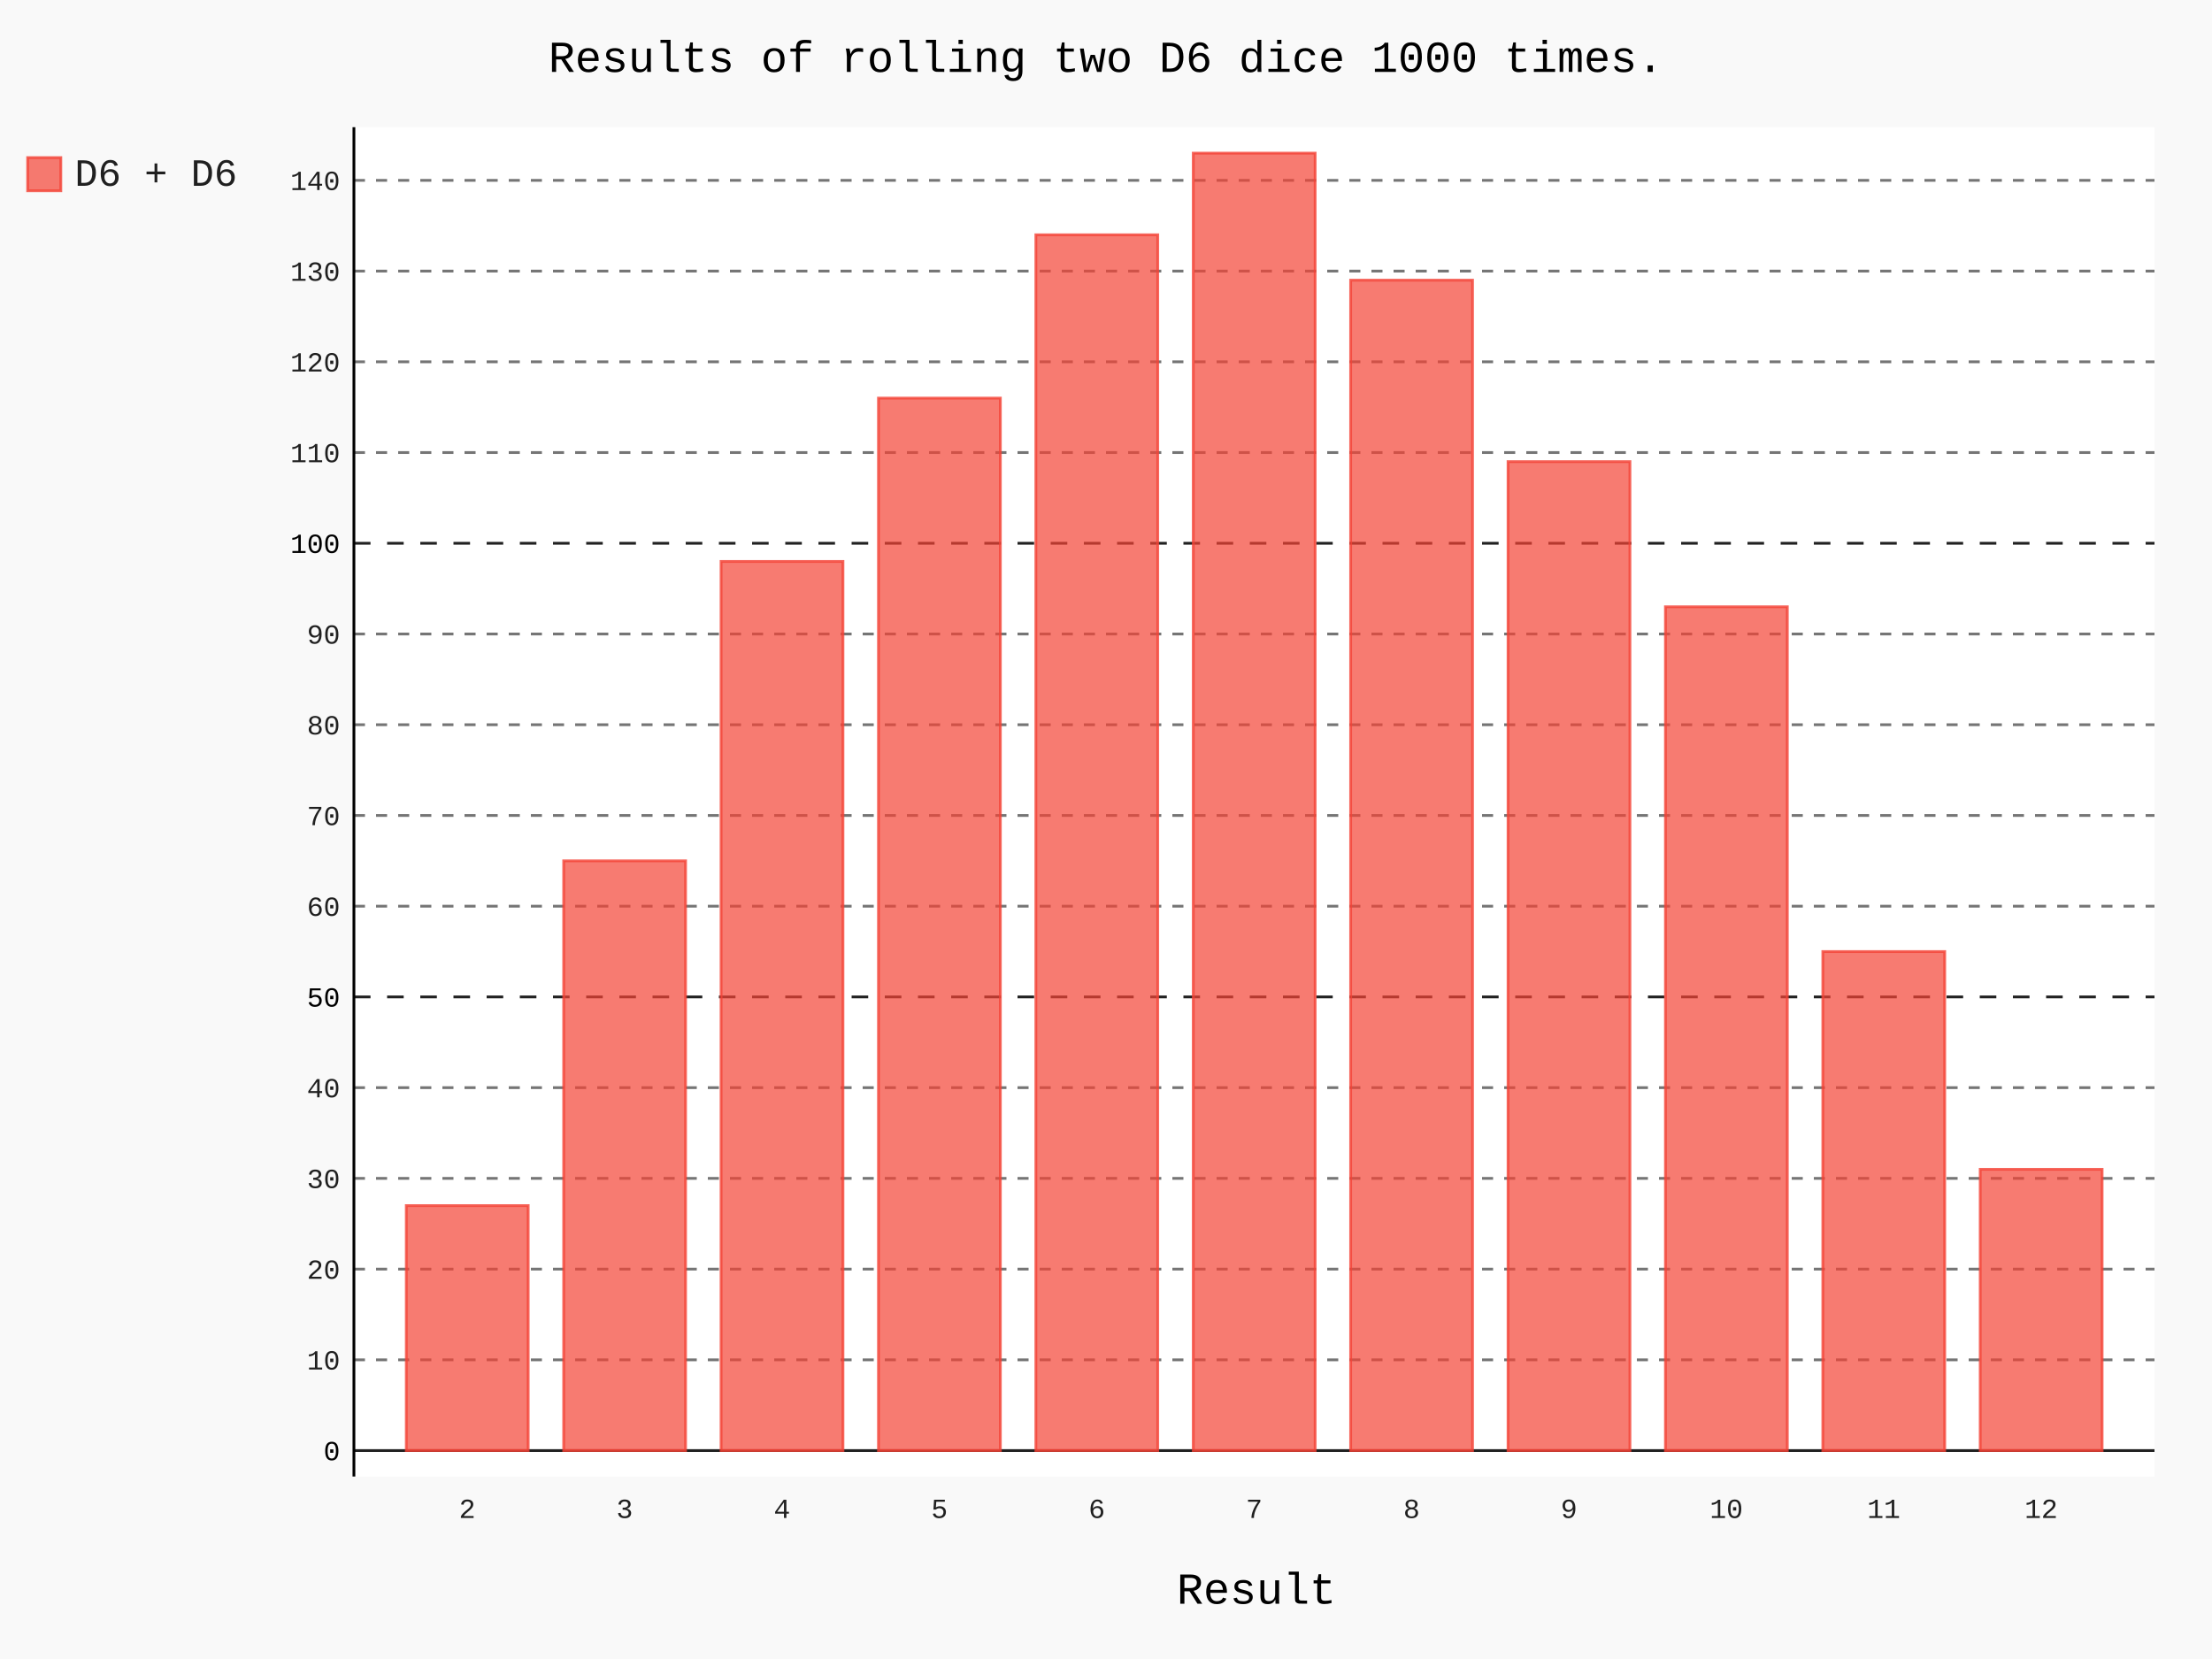
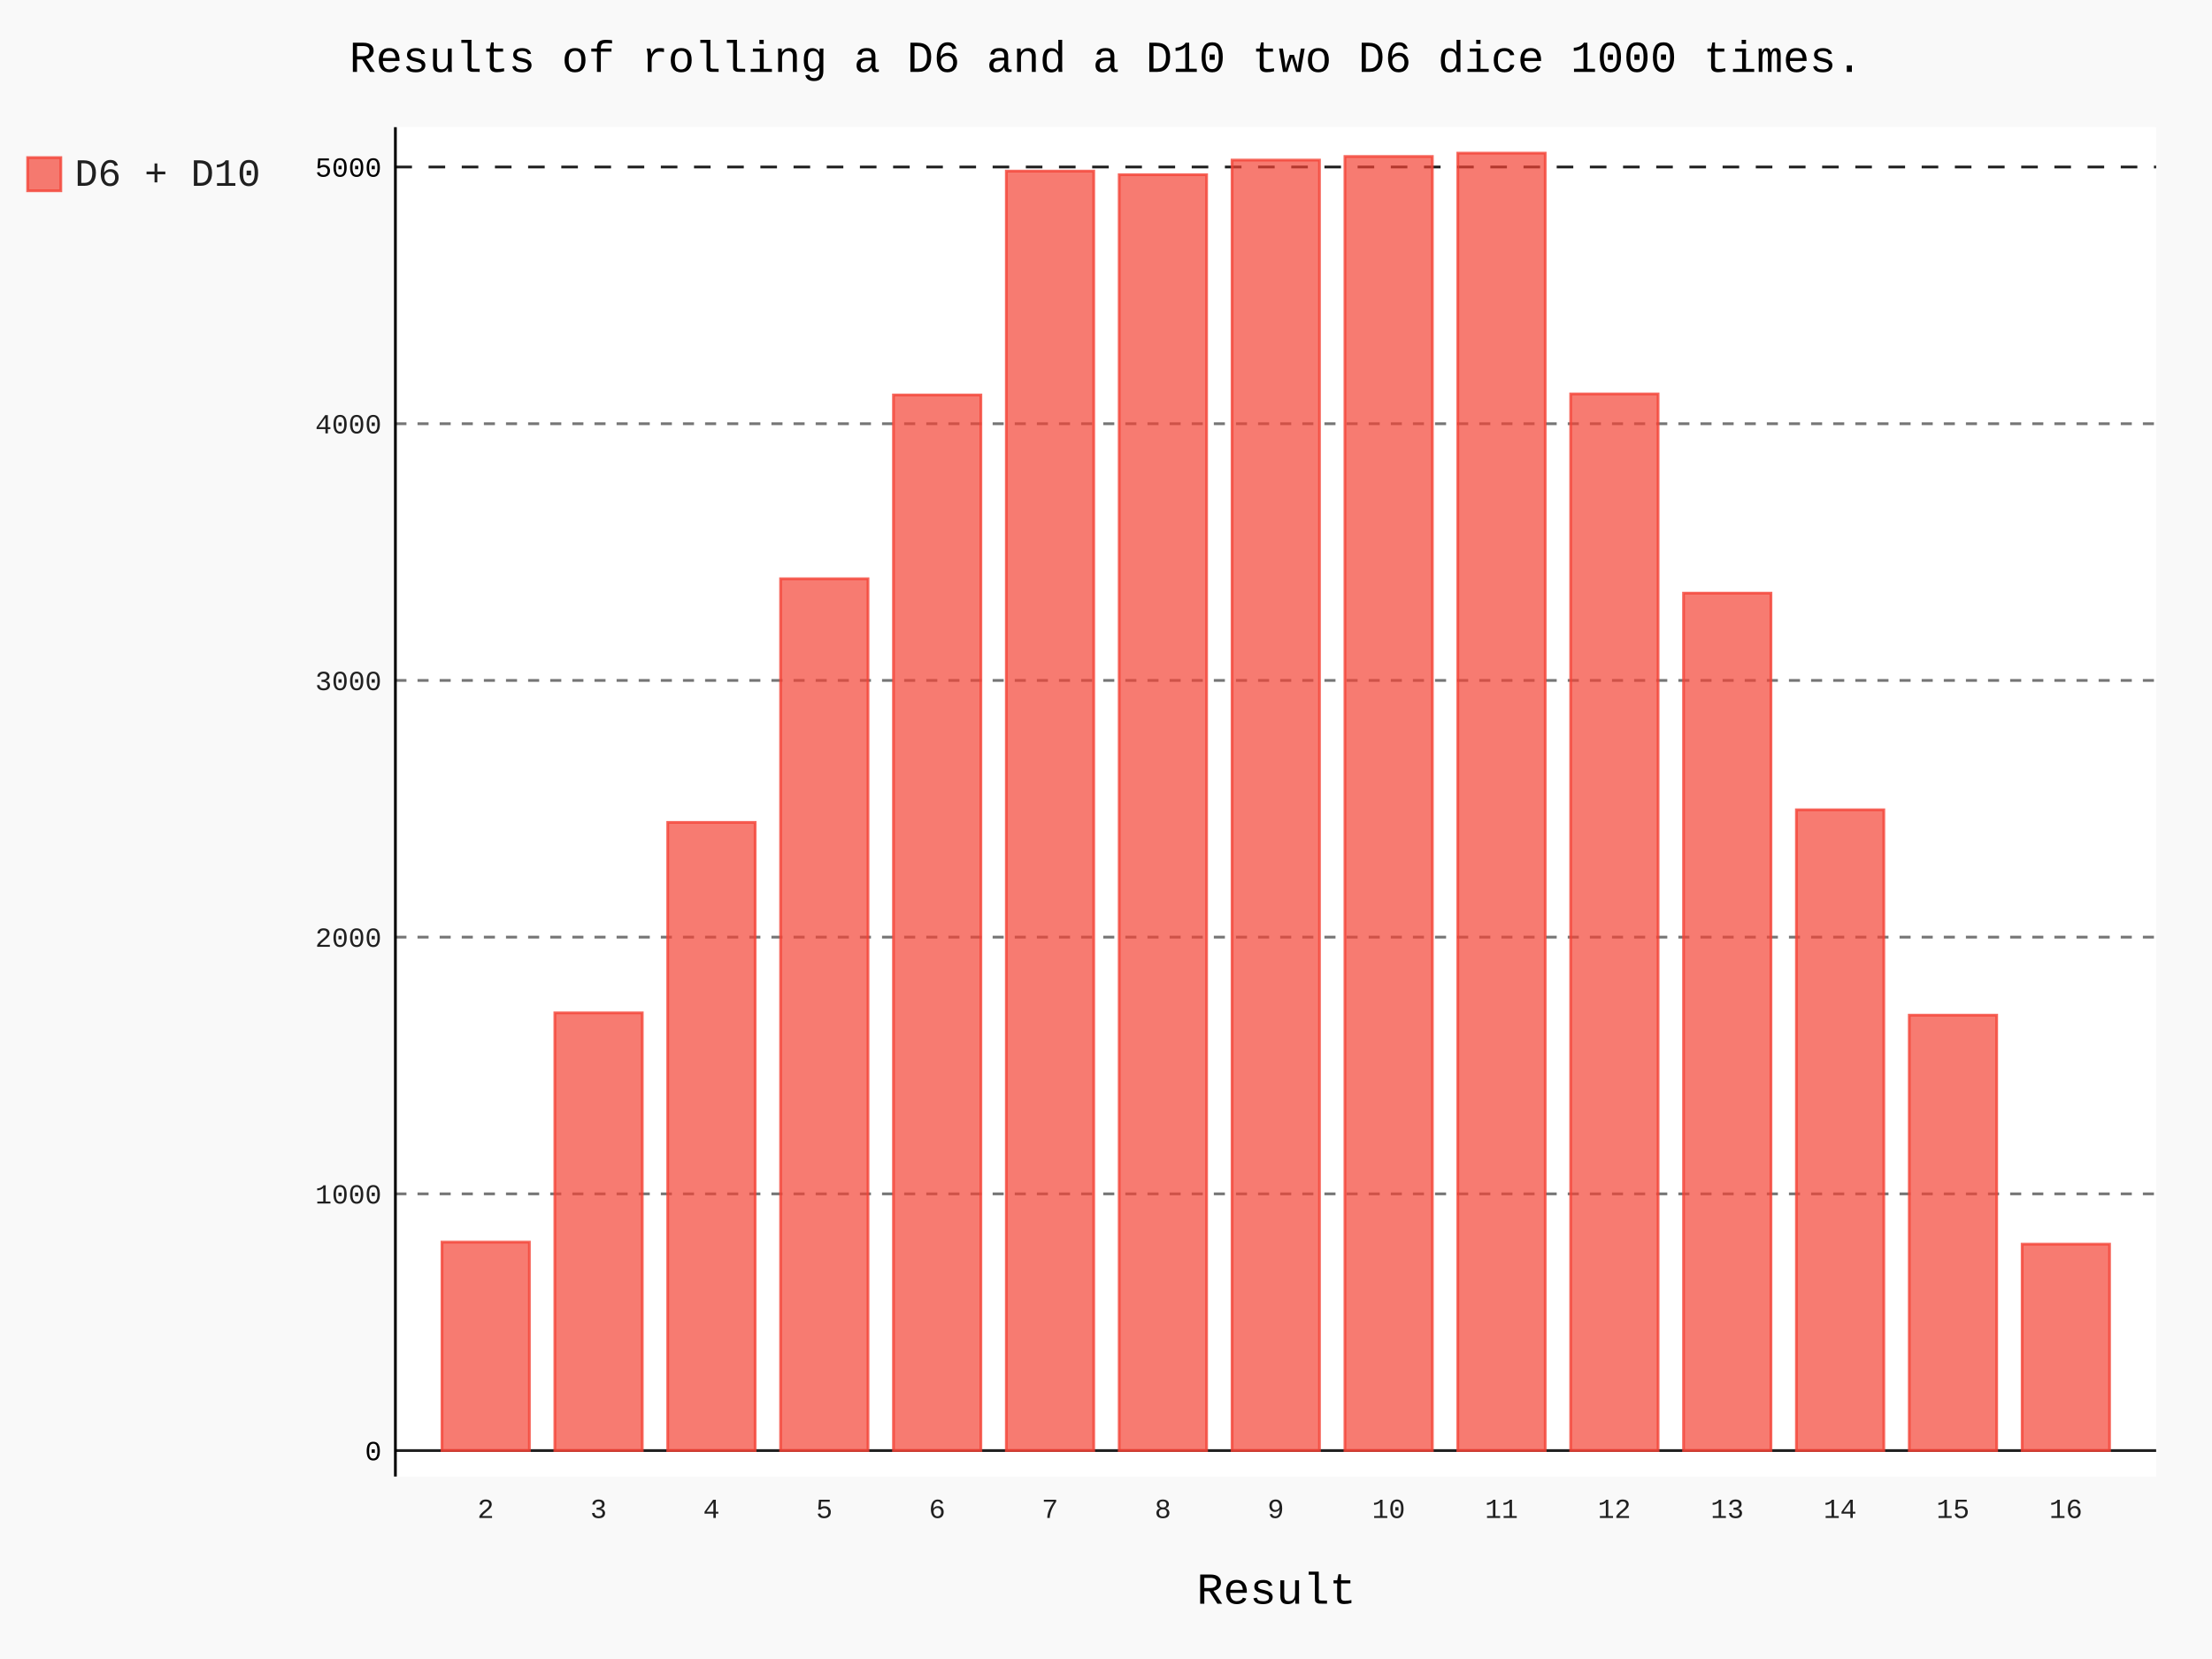
- <svg xmlns="http://www.w3.org/2000/svg" class="pygal-chart" id="chart-2f3bfa20-bb03-42c0-874a-b8acbc9932b2" viewBox="0 0 800 600">
+ <svg xmlns="http://www.w3.org/2000/svg" class="pygal-chart" id="chart-8cc3d99b-79ad-4e76-a40a-dc675a2d4c86" viewBox="0 0 800 600">
  <defs>
-     <style type="text/css">#chart-2f3bfa20-bb03-42c0-874a-b8acbc9932b2{-webkit-user-select:none;-webkit-font-smoothing:antialiased;font-family:Consolas,"Liberation Mono",Menlo,Courier,monospace}#chart-2f3bfa20-bb03-42c0-874a-b8acbc9932b2 .title{font-family:Consolas,"Liberation Mono",Menlo,Courier,monospace;font-size:16px}#chart-2f3bfa20-bb03-42c0-874a-b8acbc9932b2 .legends .legend text{font-family:Consolas,"Liberation Mono",Menlo,Courier,monospace;font-size:14px}#chart-2f3bfa20-bb03-42c0-874a-b8acbc9932b2 .axis text{font-family:Consolas,"Liberation Mono",Menlo,Courier,monospace;font-size:10px}#chart-2f3bfa20-bb03-42c0-874a-b8acbc9932b2 .axis text.major{font-family:Consolas,"Liberation Mono",Menlo,Courier,monospace;font-size:10px}#chart-2f3bfa20-bb03-42c0-874a-b8acbc9932b2 .text-overlay text.value{font-family:Consolas,"Liberation Mono",Menlo,Courier,monospace;font-size:16px}#chart-2f3bfa20-bb03-42c0-874a-b8acbc9932b2 .text-overlay text.label{font-family:Consolas,"Liberation Mono",Menlo,Courier,monospace;font-size:10px}#chart-2f3bfa20-bb03-42c0-874a-b8acbc9932b2 .tooltip{font-family:Consolas,"Liberation Mono",Menlo,Courier,monospace;font-size:14px}#chart-2f3bfa20-bb03-42c0-874a-b8acbc9932b2 text.no_data{font-family:Consolas,"Liberation Mono",Menlo,Courier,monospace;font-size:64px}
- #chart-2f3bfa20-bb03-42c0-874a-b8acbc9932b2{background-color:rgba(249,249,249,1)}#chart-2f3bfa20-bb03-42c0-874a-b8acbc9932b2 path,#chart-2f3bfa20-bb03-42c0-874a-b8acbc9932b2 line,#chart-2f3bfa20-bb03-42c0-874a-b8acbc9932b2 rect,#chart-2f3bfa20-bb03-42c0-874a-b8acbc9932b2 circle{-webkit-transition:150ms;-moz-transition:150ms;transition:150ms}#chart-2f3bfa20-bb03-42c0-874a-b8acbc9932b2 .graph &gt; .background{fill:rgba(249,249,249,1)}#chart-2f3bfa20-bb03-42c0-874a-b8acbc9932b2 .plot &gt; .background{fill:rgba(255,255,255,1)}#chart-2f3bfa20-bb03-42c0-874a-b8acbc9932b2 .graph{fill:rgba(0,0,0,.87)}#chart-2f3bfa20-bb03-42c0-874a-b8acbc9932b2 text.no_data{fill:rgba(0,0,0,1)}#chart-2f3bfa20-bb03-42c0-874a-b8acbc9932b2 .title{fill:rgba(0,0,0,1)}#chart-2f3bfa20-bb03-42c0-874a-b8acbc9932b2 .legends .legend text{fill:rgba(0,0,0,.87)}#chart-2f3bfa20-bb03-42c0-874a-b8acbc9932b2 .legends .legend:hover text{fill:rgba(0,0,0,1)}#chart-2f3bfa20-bb03-42c0-874a-b8acbc9932b2 .axis .line{stroke:rgba(0,0,0,1)}#chart-2f3bfa20-bb03-42c0-874a-b8acbc9932b2 .axis .guide.line{stroke:rgba(0,0,0,.54)}#chart-2f3bfa20-bb03-42c0-874a-b8acbc9932b2 .axis .major.line{stroke:rgba(0,0,0,.87)}#chart-2f3bfa20-bb03-42c0-874a-b8acbc9932b2 .axis text.major{fill:rgba(0,0,0,1)}#chart-2f3bfa20-bb03-42c0-874a-b8acbc9932b2 .axis.y .guides:hover .guide.line,#chart-2f3bfa20-bb03-42c0-874a-b8acbc9932b2 .line-graph .axis.x .guides:hover .guide.line,#chart-2f3bfa20-bb03-42c0-874a-b8acbc9932b2 .stackedline-graph .axis.x .guides:hover .guide.line,#chart-2f3bfa20-bb03-42c0-874a-b8acbc9932b2 .xy-graph .axis.x .guides:hover .guide.line{stroke:rgba(0,0,0,1)}#chart-2f3bfa20-bb03-42c0-874a-b8acbc9932b2 .axis .guides:hover text{fill:rgba(0,0,0,1)}#chart-2f3bfa20-bb03-42c0-874a-b8acbc9932b2 .reactive{fill-opacity:.7;stroke-opacity:.8}#chart-2f3bfa20-bb03-42c0-874a-b8acbc9932b2 .ci{stroke:rgba(0,0,0,.87)}#chart-2f3bfa20-bb03-42c0-874a-b8acbc9932b2 .reactive.active,#chart-2f3bfa20-bb03-42c0-874a-b8acbc9932b2 .active .reactive{fill-opacity:.8;stroke-opacity:.9;stroke-width:4}#chart-2f3bfa20-bb03-42c0-874a-b8acbc9932b2 .ci .reactive.active{stroke-width:1.5}#chart-2f3bfa20-bb03-42c0-874a-b8acbc9932b2 .series text{fill:rgba(0,0,0,1)}#chart-2f3bfa20-bb03-42c0-874a-b8acbc9932b2 .tooltip rect{fill:rgba(255,255,255,1);stroke:rgba(0,0,0,1);-webkit-transition:opacity 150ms;-moz-transition:opacity 150ms;transition:opacity 150ms}#chart-2f3bfa20-bb03-42c0-874a-b8acbc9932b2 .tooltip .label{fill:rgba(0,0,0,.87)}#chart-2f3bfa20-bb03-42c0-874a-b8acbc9932b2 .tooltip .label{fill:rgba(0,0,0,.87)}#chart-2f3bfa20-bb03-42c0-874a-b8acbc9932b2 .tooltip .legend{font-size:.8em;fill:rgba(0,0,0,.54)}#chart-2f3bfa20-bb03-42c0-874a-b8acbc9932b2 .tooltip .x_label{font-size:.6em;fill:rgba(0,0,0,1)}#chart-2f3bfa20-bb03-42c0-874a-b8acbc9932b2 .tooltip .xlink{font-size:.5em;text-decoration:underline}#chart-2f3bfa20-bb03-42c0-874a-b8acbc9932b2 .tooltip .value{font-size:1.5em}#chart-2f3bfa20-bb03-42c0-874a-b8acbc9932b2 .bound{font-size:.5em}#chart-2f3bfa20-bb03-42c0-874a-b8acbc9932b2 .max-value{font-size:.75em;fill:rgba(0,0,0,.54)}#chart-2f3bfa20-bb03-42c0-874a-b8acbc9932b2 .map-element{fill:rgba(255,255,255,1);stroke:rgba(0,0,0,.54) !important}#chart-2f3bfa20-bb03-42c0-874a-b8acbc9932b2 .map-element .reactive{fill-opacity:inherit;stroke-opacity:inherit}#chart-2f3bfa20-bb03-42c0-874a-b8acbc9932b2 .color-0,#chart-2f3bfa20-bb03-42c0-874a-b8acbc9932b2 .color-0 a:visited{stroke:#F44336;fill:#F44336}#chart-2f3bfa20-bb03-42c0-874a-b8acbc9932b2 .text-overlay .color-0 text{fill:black}
- #chart-2f3bfa20-bb03-42c0-874a-b8acbc9932b2 text.no_data{text-anchor:middle}#chart-2f3bfa20-bb03-42c0-874a-b8acbc9932b2 .guide.line{fill:none}#chart-2f3bfa20-bb03-42c0-874a-b8acbc9932b2 .centered{text-anchor:middle}#chart-2f3bfa20-bb03-42c0-874a-b8acbc9932b2 .title{text-anchor:middle}#chart-2f3bfa20-bb03-42c0-874a-b8acbc9932b2 .legends .legend text{fill-opacity:1}#chart-2f3bfa20-bb03-42c0-874a-b8acbc9932b2 .axis.x text{text-anchor:middle}#chart-2f3bfa20-bb03-42c0-874a-b8acbc9932b2 .axis.x:not(.web) text[transform]{text-anchor:start}#chart-2f3bfa20-bb03-42c0-874a-b8acbc9932b2 .axis.x:not(.web) text[transform].backwards{text-anchor:end}#chart-2f3bfa20-bb03-42c0-874a-b8acbc9932b2 .axis.y text{text-anchor:end}#chart-2f3bfa20-bb03-42c0-874a-b8acbc9932b2 .axis.y text[transform].backwards{text-anchor:start}#chart-2f3bfa20-bb03-42c0-874a-b8acbc9932b2 .axis.y2 text{text-anchor:start}#chart-2f3bfa20-bb03-42c0-874a-b8acbc9932b2 .axis.y2 text[transform].backwards{text-anchor:end}#chart-2f3bfa20-bb03-42c0-874a-b8acbc9932b2 .axis .guide.line{stroke-dasharray:4,4}#chart-2f3bfa20-bb03-42c0-874a-b8acbc9932b2 .axis .major.guide.line{stroke-dasharray:6,6}#chart-2f3bfa20-bb03-42c0-874a-b8acbc9932b2 .horizontal .axis.y .guide.line,#chart-2f3bfa20-bb03-42c0-874a-b8acbc9932b2 .horizontal .axis.y2 .guide.line,#chart-2f3bfa20-bb03-42c0-874a-b8acbc9932b2 .vertical .axis.x .guide.line{opacity:0}#chart-2f3bfa20-bb03-42c0-874a-b8acbc9932b2 .horizontal .axis.always_show .guide.line,#chart-2f3bfa20-bb03-42c0-874a-b8acbc9932b2 .vertical .axis.always_show .guide.line{opacity:1 !important}#chart-2f3bfa20-bb03-42c0-874a-b8acbc9932b2 .axis.y .guides:hover .guide.line,#chart-2f3bfa20-bb03-42c0-874a-b8acbc9932b2 .axis.y2 .guides:hover .guide.line,#chart-2f3bfa20-bb03-42c0-874a-b8acbc9932b2 .axis.x .guides:hover .guide.line{opacity:1}#chart-2f3bfa20-bb03-42c0-874a-b8acbc9932b2 .axis .guides:hover text{opacity:1}#chart-2f3bfa20-bb03-42c0-874a-b8acbc9932b2 .nofill{fill:none}#chart-2f3bfa20-bb03-42c0-874a-b8acbc9932b2 .subtle-fill{fill-opacity:.2}#chart-2f3bfa20-bb03-42c0-874a-b8acbc9932b2 .dot{stroke-width:1px;fill-opacity:1}#chart-2f3bfa20-bb03-42c0-874a-b8acbc9932b2 .dot.active{stroke-width:5px}#chart-2f3bfa20-bb03-42c0-874a-b8acbc9932b2 .dot.negative{fill:transparent}#chart-2f3bfa20-bb03-42c0-874a-b8acbc9932b2 text,#chart-2f3bfa20-bb03-42c0-874a-b8acbc9932b2 tspan{stroke:none !important}#chart-2f3bfa20-bb03-42c0-874a-b8acbc9932b2 .series text.active{opacity:1}#chart-2f3bfa20-bb03-42c0-874a-b8acbc9932b2 .tooltip rect{fill-opacity:.95;stroke-width:.5}#chart-2f3bfa20-bb03-42c0-874a-b8acbc9932b2 .tooltip text{fill-opacity:1}#chart-2f3bfa20-bb03-42c0-874a-b8acbc9932b2 .showable{visibility:hidden}#chart-2f3bfa20-bb03-42c0-874a-b8acbc9932b2 .showable.shown{visibility:visible}#chart-2f3bfa20-bb03-42c0-874a-b8acbc9932b2 .gauge-background{fill:rgba(229,229,229,1);stroke:none}#chart-2f3bfa20-bb03-42c0-874a-b8acbc9932b2 .bg-lines{stroke:rgba(249,249,249,1);stroke-width:2px}</style>
+     <style type="text/css">#chart-8cc3d99b-79ad-4e76-a40a-dc675a2d4c86{-webkit-user-select:none;-webkit-font-smoothing:antialiased;font-family:Consolas,"Liberation Mono",Menlo,Courier,monospace}#chart-8cc3d99b-79ad-4e76-a40a-dc675a2d4c86 .title{font-family:Consolas,"Liberation Mono",Menlo,Courier,monospace;font-size:16px}#chart-8cc3d99b-79ad-4e76-a40a-dc675a2d4c86 .legends .legend text{font-family:Consolas,"Liberation Mono",Menlo,Courier,monospace;font-size:14px}#chart-8cc3d99b-79ad-4e76-a40a-dc675a2d4c86 .axis text{font-family:Consolas,"Liberation Mono",Menlo,Courier,monospace;font-size:10px}#chart-8cc3d99b-79ad-4e76-a40a-dc675a2d4c86 .axis text.major{font-family:Consolas,"Liberation Mono",Menlo,Courier,monospace;font-size:10px}#chart-8cc3d99b-79ad-4e76-a40a-dc675a2d4c86 .text-overlay text.value{font-family:Consolas,"Liberation Mono",Menlo,Courier,monospace;font-size:16px}#chart-8cc3d99b-79ad-4e76-a40a-dc675a2d4c86 .text-overlay text.label{font-family:Consolas,"Liberation Mono",Menlo,Courier,monospace;font-size:10px}#chart-8cc3d99b-79ad-4e76-a40a-dc675a2d4c86 .tooltip{font-family:Consolas,"Liberation Mono",Menlo,Courier,monospace;font-size:14px}#chart-8cc3d99b-79ad-4e76-a40a-dc675a2d4c86 text.no_data{font-family:Consolas,"Liberation Mono",Menlo,Courier,monospace;font-size:64px}
+ #chart-8cc3d99b-79ad-4e76-a40a-dc675a2d4c86{background-color:rgba(249,249,249,1)}#chart-8cc3d99b-79ad-4e76-a40a-dc675a2d4c86 path,#chart-8cc3d99b-79ad-4e76-a40a-dc675a2d4c86 line,#chart-8cc3d99b-79ad-4e76-a40a-dc675a2d4c86 rect,#chart-8cc3d99b-79ad-4e76-a40a-dc675a2d4c86 circle{-webkit-transition:150ms;-moz-transition:150ms;transition:150ms}#chart-8cc3d99b-79ad-4e76-a40a-dc675a2d4c86 .graph &gt; .background{fill:rgba(249,249,249,1)}#chart-8cc3d99b-79ad-4e76-a40a-dc675a2d4c86 .plot &gt; .background{fill:rgba(255,255,255,1)}#chart-8cc3d99b-79ad-4e76-a40a-dc675a2d4c86 .graph{fill:rgba(0,0,0,.87)}#chart-8cc3d99b-79ad-4e76-a40a-dc675a2d4c86 text.no_data{fill:rgba(0,0,0,1)}#chart-8cc3d99b-79ad-4e76-a40a-dc675a2d4c86 .title{fill:rgba(0,0,0,1)}#chart-8cc3d99b-79ad-4e76-a40a-dc675a2d4c86 .legends .legend text{fill:rgba(0,0,0,.87)}#chart-8cc3d99b-79ad-4e76-a40a-dc675a2d4c86 .legends .legend:hover text{fill:rgba(0,0,0,1)}#chart-8cc3d99b-79ad-4e76-a40a-dc675a2d4c86 .axis .line{stroke:rgba(0,0,0,1)}#chart-8cc3d99b-79ad-4e76-a40a-dc675a2d4c86 .axis .guide.line{stroke:rgba(0,0,0,.54)}#chart-8cc3d99b-79ad-4e76-a40a-dc675a2d4c86 .axis .major.line{stroke:rgba(0,0,0,.87)}#chart-8cc3d99b-79ad-4e76-a40a-dc675a2d4c86 .axis text.major{fill:rgba(0,0,0,1)}#chart-8cc3d99b-79ad-4e76-a40a-dc675a2d4c86 .axis.y .guides:hover .guide.line,#chart-8cc3d99b-79ad-4e76-a40a-dc675a2d4c86 .line-graph .axis.x .guides:hover .guide.line,#chart-8cc3d99b-79ad-4e76-a40a-dc675a2d4c86 .stackedline-graph .axis.x .guides:hover .guide.line,#chart-8cc3d99b-79ad-4e76-a40a-dc675a2d4c86 .xy-graph .axis.x .guides:hover .guide.line{stroke:rgba(0,0,0,1)}#chart-8cc3d99b-79ad-4e76-a40a-dc675a2d4c86 .axis .guides:hover text{fill:rgba(0,0,0,1)}#chart-8cc3d99b-79ad-4e76-a40a-dc675a2d4c86 .reactive{fill-opacity:.7;stroke-opacity:.8}#chart-8cc3d99b-79ad-4e76-a40a-dc675a2d4c86 .ci{stroke:rgba(0,0,0,.87)}#chart-8cc3d99b-79ad-4e76-a40a-dc675a2d4c86 .reactive.active,#chart-8cc3d99b-79ad-4e76-a40a-dc675a2d4c86 .active .reactive{fill-opacity:.8;stroke-opacity:.9;stroke-width:4}#chart-8cc3d99b-79ad-4e76-a40a-dc675a2d4c86 .ci .reactive.active{stroke-width:1.5}#chart-8cc3d99b-79ad-4e76-a40a-dc675a2d4c86 .series text{fill:rgba(0,0,0,1)}#chart-8cc3d99b-79ad-4e76-a40a-dc675a2d4c86 .tooltip rect{fill:rgba(255,255,255,1);stroke:rgba(0,0,0,1);-webkit-transition:opacity 150ms;-moz-transition:opacity 150ms;transition:opacity 150ms}#chart-8cc3d99b-79ad-4e76-a40a-dc675a2d4c86 .tooltip .label{fill:rgba(0,0,0,.87)}#chart-8cc3d99b-79ad-4e76-a40a-dc675a2d4c86 .tooltip .label{fill:rgba(0,0,0,.87)}#chart-8cc3d99b-79ad-4e76-a40a-dc675a2d4c86 .tooltip .legend{font-size:.8em;fill:rgba(0,0,0,.54)}#chart-8cc3d99b-79ad-4e76-a40a-dc675a2d4c86 .tooltip .x_label{font-size:.6em;fill:rgba(0,0,0,1)}#chart-8cc3d99b-79ad-4e76-a40a-dc675a2d4c86 .tooltip .xlink{font-size:.5em;text-decoration:underline}#chart-8cc3d99b-79ad-4e76-a40a-dc675a2d4c86 .tooltip .value{font-size:1.5em}#chart-8cc3d99b-79ad-4e76-a40a-dc675a2d4c86 .bound{font-size:.5em}#chart-8cc3d99b-79ad-4e76-a40a-dc675a2d4c86 .max-value{font-size:.75em;fill:rgba(0,0,0,.54)}#chart-8cc3d99b-79ad-4e76-a40a-dc675a2d4c86 .map-element{fill:rgba(255,255,255,1);stroke:rgba(0,0,0,.54) !important}#chart-8cc3d99b-79ad-4e76-a40a-dc675a2d4c86 .map-element .reactive{fill-opacity:inherit;stroke-opacity:inherit}#chart-8cc3d99b-79ad-4e76-a40a-dc675a2d4c86 .color-0,#chart-8cc3d99b-79ad-4e76-a40a-dc675a2d4c86 .color-0 a:visited{stroke:#F44336;fill:#F44336}#chart-8cc3d99b-79ad-4e76-a40a-dc675a2d4c86 .text-overlay .color-0 text{fill:black}
+ #chart-8cc3d99b-79ad-4e76-a40a-dc675a2d4c86 text.no_data{text-anchor:middle}#chart-8cc3d99b-79ad-4e76-a40a-dc675a2d4c86 .guide.line{fill:none}#chart-8cc3d99b-79ad-4e76-a40a-dc675a2d4c86 .centered{text-anchor:middle}#chart-8cc3d99b-79ad-4e76-a40a-dc675a2d4c86 .title{text-anchor:middle}#chart-8cc3d99b-79ad-4e76-a40a-dc675a2d4c86 .legends .legend text{fill-opacity:1}#chart-8cc3d99b-79ad-4e76-a40a-dc675a2d4c86 .axis.x text{text-anchor:middle}#chart-8cc3d99b-79ad-4e76-a40a-dc675a2d4c86 .axis.x:not(.web) text[transform]{text-anchor:start}#chart-8cc3d99b-79ad-4e76-a40a-dc675a2d4c86 .axis.x:not(.web) text[transform].backwards{text-anchor:end}#chart-8cc3d99b-79ad-4e76-a40a-dc675a2d4c86 .axis.y text{text-anchor:end}#chart-8cc3d99b-79ad-4e76-a40a-dc675a2d4c86 .axis.y text[transform].backwards{text-anchor:start}#chart-8cc3d99b-79ad-4e76-a40a-dc675a2d4c86 .axis.y2 text{text-anchor:start}#chart-8cc3d99b-79ad-4e76-a40a-dc675a2d4c86 .axis.y2 text[transform].backwards{text-anchor:end}#chart-8cc3d99b-79ad-4e76-a40a-dc675a2d4c86 .axis .guide.line{stroke-dasharray:4,4}#chart-8cc3d99b-79ad-4e76-a40a-dc675a2d4c86 .axis .major.guide.line{stroke-dasharray:6,6}#chart-8cc3d99b-79ad-4e76-a40a-dc675a2d4c86 .horizontal .axis.y .guide.line,#chart-8cc3d99b-79ad-4e76-a40a-dc675a2d4c86 .horizontal .axis.y2 .guide.line,#chart-8cc3d99b-79ad-4e76-a40a-dc675a2d4c86 .vertical .axis.x .guide.line{opacity:0}#chart-8cc3d99b-79ad-4e76-a40a-dc675a2d4c86 .horizontal .axis.always_show .guide.line,#chart-8cc3d99b-79ad-4e76-a40a-dc675a2d4c86 .vertical .axis.always_show .guide.line{opacity:1 !important}#chart-8cc3d99b-79ad-4e76-a40a-dc675a2d4c86 .axis.y .guides:hover .guide.line,#chart-8cc3d99b-79ad-4e76-a40a-dc675a2d4c86 .axis.y2 .guides:hover .guide.line,#chart-8cc3d99b-79ad-4e76-a40a-dc675a2d4c86 .axis.x .guides:hover .guide.line{opacity:1}#chart-8cc3d99b-79ad-4e76-a40a-dc675a2d4c86 .axis .guides:hover text{opacity:1}#chart-8cc3d99b-79ad-4e76-a40a-dc675a2d4c86 .nofill{fill:none}#chart-8cc3d99b-79ad-4e76-a40a-dc675a2d4c86 .subtle-fill{fill-opacity:.2}#chart-8cc3d99b-79ad-4e76-a40a-dc675a2d4c86 .dot{stroke-width:1px;fill-opacity:1}#chart-8cc3d99b-79ad-4e76-a40a-dc675a2d4c86 .dot.active{stroke-width:5px}#chart-8cc3d99b-79ad-4e76-a40a-dc675a2d4c86 .dot.negative{fill:transparent}#chart-8cc3d99b-79ad-4e76-a40a-dc675a2d4c86 text,#chart-8cc3d99b-79ad-4e76-a40a-dc675a2d4c86 tspan{stroke:none !important}#chart-8cc3d99b-79ad-4e76-a40a-dc675a2d4c86 .series text.active{opacity:1}#chart-8cc3d99b-79ad-4e76-a40a-dc675a2d4c86 .tooltip rect{fill-opacity:.95;stroke-width:.5}#chart-8cc3d99b-79ad-4e76-a40a-dc675a2d4c86 .tooltip text{fill-opacity:1}#chart-8cc3d99b-79ad-4e76-a40a-dc675a2d4c86 .showable{visibility:hidden}#chart-8cc3d99b-79ad-4e76-a40a-dc675a2d4c86 .showable.shown{visibility:visible}#chart-8cc3d99b-79ad-4e76-a40a-dc675a2d4c86 .gauge-background{fill:rgba(229,229,229,1);stroke:none}#chart-8cc3d99b-79ad-4e76-a40a-dc675a2d4c86 .bg-lines{stroke:rgba(249,249,249,1);stroke-width:2px}</style>
  </defs>
  <g class="graph bar-graph vertical">
    <rect class="background" height="600" width="800" x="0" y="0" />
-     <g class="plot" transform="translate(128, 46)">
-       <rect class="background" height="488" width="651.2" x="0" y="0" />
+     <g class="plot" transform="translate(143, 46)">
+       <rect class="background" height="488" width="636.8" x="0" y="0" />
      <g class="axis y always_show">
        <g class="guides">
-           <path class="axis major line" d="M0 478.615 h651.2" />
+           <path class="axis major line" d="M0 478.615 h636.8" />
          <text class="major" x="-5" y="482.115">0</text>
        </g>
        <g class="guides">
-           <path class="guide line" d="M0 445.802 h651.2" />
-           <text class="" x="-5" y="449.302">10</text>
+           <path class="guide line" d="M0 385.772 h636.8" />
+           <text class="" x="-5" y="389.272">1000</text>
        </g>
        <g class="guides">
-           <path class="guide line" d="M0 412.989 h651.2" />
-           <text class="" x="-5" y="416.489">20</text>
+           <path class="guide line" d="M0 292.928 h636.8" />
+           <text class="" x="-5" y="296.428">2000</text>
        </g>
        <g class="guides">
-           <path class="guide line" d="M0 380.175 h651.2" />
-           <text class="" x="-5" y="383.675">30</text>
+           <path class="guide line" d="M0 200.085 h636.8" />
+           <text class="" x="-5" y="203.585">3000</text>
        </g>
        <g class="guides">
-           <path class="guide line" d="M0 347.362 h651.2" />
-           <text class="" x="-5" y="350.862">40</text>
+           <path class="guide line" d="M0 107.242 h636.8" />
+           <text class="" x="-5" y="110.742">4000</text>
        </g>
        <g class="guides">
-           <path class="major guide line" d="M0 314.549 h651.2" />
-           <text class="major" x="-5" y="318.049">50</text>
-         </g>
-         <g class="guides">
-           <path class="guide line" d="M0 281.735 h651.2" />
-           <text class="" x="-5" y="285.235">60</text>
-         </g>
-         <g class="guides">
-           <path class="guide line" d="M0 248.922 h651.2" />
-           <text class="" x="-5" y="252.422">70</text>
-         </g>
-         <g class="guides">
-           <path class="guide line" d="M0 216.109 h651.2" />
-           <text class="" x="-5" y="219.609">80</text>
-         </g>
-         <g class="guides">
-           <path class="guide line" d="M0 183.295 h651.2" />
-           <text class="" x="-5" y="186.795">90</text>
-         </g>
-         <g class="guides">
-           <path class="major guide line" d="M0 150.482 h651.2" />
-           <text class="major" x="-5" y="153.982">100</text>
-         </g>
-         <g class="guides">
-           <path class="guide line" d="M0 117.669 h651.2" />
-           <text class="" x="-5" y="121.169">110</text>
-         </g>
-         <g class="guides">
-           <path class="guide line" d="M0 84.855 h651.2" />
-           <text class="" x="-5" y="88.355">120</text>
-         </g>
-         <g class="guides">
-           <path class="guide line" d="M0 52.042 h651.2" />
-           <text class="" x="-5" y="55.542">130</text>
-         </g>
-         <g class="guides">
-           <path class="guide line" d="M0 19.229 h651.2" />
-           <text class="" x="-5" y="22.729">140</text>
+           <path class="major guide line" d="M0 14.398 h636.8" />
+           <text class="major" x="-5" y="17.898">5000</text>
        </g>
      </g>
      <g class="axis x">
        <path class="line" d="M0 0 v488" />
        <g class="guides">
-           <path class="guide line" d="M40.985 0 v488" />
-           <text class="" x="40.985" y="503.0">2</text>
+           <path class="guide line" d="M32.656 0 v488" />
+           <text class="" x="32.656" y="503.0">2</text>
        </g>
        <g class="guides">
-           <path class="guide line" d="M97.908 0 v488" />
-           <text class="" x="97.908" y="503.0">3</text>
+           <path class="guide line" d="M73.477 0 v488" />
+           <text class="" x="73.477" y="503.0">3</text>
        </g>
        <g class="guides">
-           <path class="guide line" d="M154.831 0 v488" />
-           <text class="" x="154.831" y="503.0">4</text>
+           <path class="guide line" d="M114.297 0 v488" />
+           <text class="" x="114.297" y="503.0">4</text>
        </g>
        <g class="guides">
-           <path class="guide line" d="M211.754 0 v488" />
-           <text class="" x="211.754" y="503.0">5</text>
+           <path class="guide line" d="M155.118 0 v488" />
+           <text class="" x="155.118" y="503.0">5</text>
        </g>
        <g class="guides">
-           <path class="guide line" d="M268.677 0 v488" />
-           <text class="" x="268.677" y="503.0">6</text>
+           <path class="guide line" d="M195.938 0 v488" />
+           <text class="" x="195.938" y="503.0">6</text>
        </g>
        <g class="guides">
-           <path class="guide line" d="M325.6 0 v488" />
-           <text class="" x="325.6" y="503.0">7</text>
+           <path class="guide line" d="M236.759 0 v488" />
+           <text class="" x="236.759" y="503.0">7</text>
        </g>
        <g class="guides">
-           <path class="guide line" d="M382.523 0 v488" />
-           <text class="" x="382.523" y="503.0">8</text>
+           <path class="guide line" d="M277.579 0 v488" />
+           <text class="" x="277.579" y="503.0">8</text>
        </g>
        <g class="guides">
-           <path class="guide line" d="M439.446 0 v488" />
-           <text class="" x="439.446" y="503.0">9</text>
+           <path class="guide line" d="M318.4 0 v488" />
+           <text class="" x="318.4" y="503.0">9</text>
        </g>
        <g class="guides">
-           <path class="guide line" d="M496.369 0 v488" />
-           <text class="" x="496.369" y="503.0">10</text>
+           <path class="guide line" d="M359.221 0 v488" />
+           <text class="" x="359.221" y="503.0">10</text>
        </g>
        <g class="guides">
-           <path class="guide line" d="M553.292 0 v488" />
-           <text class="" x="553.292" y="503.0">11</text>
+           <path class="guide line" d="M400.041 0 v488" />
+           <text class="" x="400.041" y="503.0">11</text>
        </g>
        <g class="guides">
-           <path class="guide line" d="M610.215 0 v488" />
-           <text class="" x="610.215" y="503.0">12</text>
+           <path class="guide line" d="M440.862 0 v488" />
+           <text class="" x="440.862" y="503.0">12</text>
+         </g>
+         <g class="guides">
+           <path class="guide line" d="M481.682 0 v488" />
+           <text class="" x="481.682" y="503.0">13</text>
+         </g>
+         <g class="guides">
+           <path class="guide line" d="M522.503 0 v488" />
+           <text class="" x="522.503" y="503.0">14</text>
+         </g>
+         <g class="guides">
+           <path class="guide line" d="M563.323 0 v488" />
+           <text class="" x="563.323" y="503.0">15</text>
+         </g>
+         <g class="guides">
+           <path class="guide line" d="M604.144 0 v488" />
+           <text class="" x="604.144" y="503.0">16</text>
        </g>
      </g>
      <g class="series serie-0 color-0">
        <g class="bars">
          <g class="bar">
-             <rect class="rect reactive tooltip-trigger" height="88.596" rx="0" ry="0" width="44.081" x="18.944" y="390.019" />
+             <rect class="rect reactive tooltip-trigger" height="75.389" rx="0" ry="0" width="31.611" x="16.851" y="403.227" />
          </g>
          <g class="bar">
-             <rect class="rect reactive tooltip-trigger" height="213.287" rx="0" ry="0" width="44.081" x="75.867" y="265.329" />
+             <rect class="rect reactive tooltip-trigger" height="158.298" rx="0" ry="0" width="31.611" x="57.671" y="320.317" />
          </g>
          <g class="bar">
-             <rect class="rect reactive tooltip-trigger" height="321.571" rx="0" ry="0" width="44.081" x="132.79" y="157.045" />
+             <rect class="rect reactive tooltip-trigger" height="227.188" rx="0" ry="0" width="31.611" x="98.492" y="251.427" />
          </g>
          <g class="bar">
-             <rect class="rect reactive tooltip-trigger" height="380.635" rx="0" ry="0" width="44.081" x="189.713" y="97.981" />
+             <rect class="rect reactive tooltip-trigger" height="315.296" rx="0" ry="0" width="31.611" x="139.312" y="163.319" />
          </g>
          <g class="bar">
-             <rect class="rect reactive tooltip-trigger" height="439.699" rx="0" ry="0" width="44.081" x="246.636" y="38.917" />
+             <rect class="rect reactive tooltip-trigger" height="381.772" rx="0" ry="0" width="31.611" x="180.133" y="96.843" />
          </g>
          <g class="bar">
-             <rect class="rect reactive tooltip-trigger" height="469.231" rx="0" ry="0" width="44.081" x="303.559" y="9.385" />
+             <rect class="rect reactive tooltip-trigger" height="462.732" rx="0" ry="0" width="31.611" x="220.953" y="15.884" />
          </g>
          <g class="bar">
-             <rect class="rect reactive tooltip-trigger" height="423.292" rx="0" ry="0" width="44.081" x="360.482" y="55.323" />
+             <rect class="rect reactive tooltip-trigger" height="461.432" rx="0" ry="0" width="31.611" x="261.774" y="17.183" />
          </g>
          <g class="bar">
-             <rect class="rect reactive tooltip-trigger" height="357.665" rx="0" ry="0" width="44.081" x="417.406" y="120.95" />
+             <rect class="rect reactive tooltip-trigger" height="466.724" rx="0" ry="0" width="31.611" x="302.594" y="11.891" />
          </g>
          <g class="bar">
-             <rect class="rect reactive tooltip-trigger" height="305.164" rx="0" ry="0" width="44.081" x="474.329" y="173.451" />
+             <rect class="rect reactive tooltip-trigger" height="468.024" rx="0" ry="0" width="31.611" x="343.415" y="10.592" />
          </g>
          <g class="bar">
-             <rect class="rect reactive tooltip-trigger" height="180.473" rx="0" ry="0" width="44.081" x="531.252" y="298.142" />
+             <rect class="rect reactive tooltip-trigger" height="469.231" rx="0" ry="0" width="31.611" x="384.235" y="9.385" />
          </g>
          <g class="bar">
-             <rect class="rect reactive tooltip-trigger" height="101.721" rx="0" ry="0" width="44.081" x="588.175" y="376.894" />
+             <rect class="rect reactive tooltip-trigger" height="382.144" rx="0" ry="0" width="31.611" x="425.056" y="96.472" />
+           </g>
+           <g class="bar">
+             <rect class="rect reactive tooltip-trigger" height="310.097" rx="0" ry="0" width="31.611" x="465.876" y="168.518" />
+           </g>
+           <g class="bar">
+             <rect class="rect reactive tooltip-trigger" height="231.737" rx="0" ry="0" width="31.611" x="506.697" y="246.878" />
+           </g>
+           <g class="bar">
+             <rect class="rect reactive tooltip-trigger" height="157.462" rx="0" ry="0" width="31.611" x="547.517" y="321.153" />
+           </g>
+           <g class="bar">
+             <rect class="rect reactive tooltip-trigger" height="74.646" rx="0" ry="0" width="31.611" x="588.338" y="403.969" />
          </g>
        </g>
      </g>
    </g>
    <g class="titles">
-       <text class="title plot_title" x="400.0" y="26">Results of rolling two D6 dice 1000 times.</text>
-       <text class="title" x="454.4" y="580">Result</text>
+       <text class="title plot_title" x="400.0" y="26">Results of rolling a D6 and a D10 two D6 dice 1000 times.</text>
+       <text class="title" x="461.6" y="580">Result</text>
    </g>
-     <g class="plot overlay" transform="translate(128, 46)">
+     <g class="plot overlay" transform="translate(143, 46)">
      <g class="series serie-0 color-0" />
    </g>
-     <g class="plot text-overlay" transform="translate(128, 46)">
+     <g class="plot text-overlay" transform="translate(143, 46)">
      <g class="series serie-0 color-0" />
    </g>
-     <g class="plot tooltip-overlay" transform="translate(128, 46)">
+     <g class="plot tooltip-overlay" transform="translate(143, 46)">
      <g class="tooltip" style="opacity: 0" transform="translate(0 0)">
        <rect class="tooltip-box" height="0" rx="0" ry="0" width="0" />
        <g class="text" />
      </g>
    </g>
    <g class="legends" transform="translate(10, 56)">
      <g class="legend reactive activate-serie" id="activate-serie-0">
        <rect class="color-0 reactive" height="12" width="12" x="0.0" y="1.0" />
-         <text x="17.0" y="11.2">D6 + D6</text>
+         <text x="17.0" y="11.2">D6 + D10</text>
      </g>
    </g>
    <g class="legends" transform="translate(790, 56)" />
  </g>
</svg>
